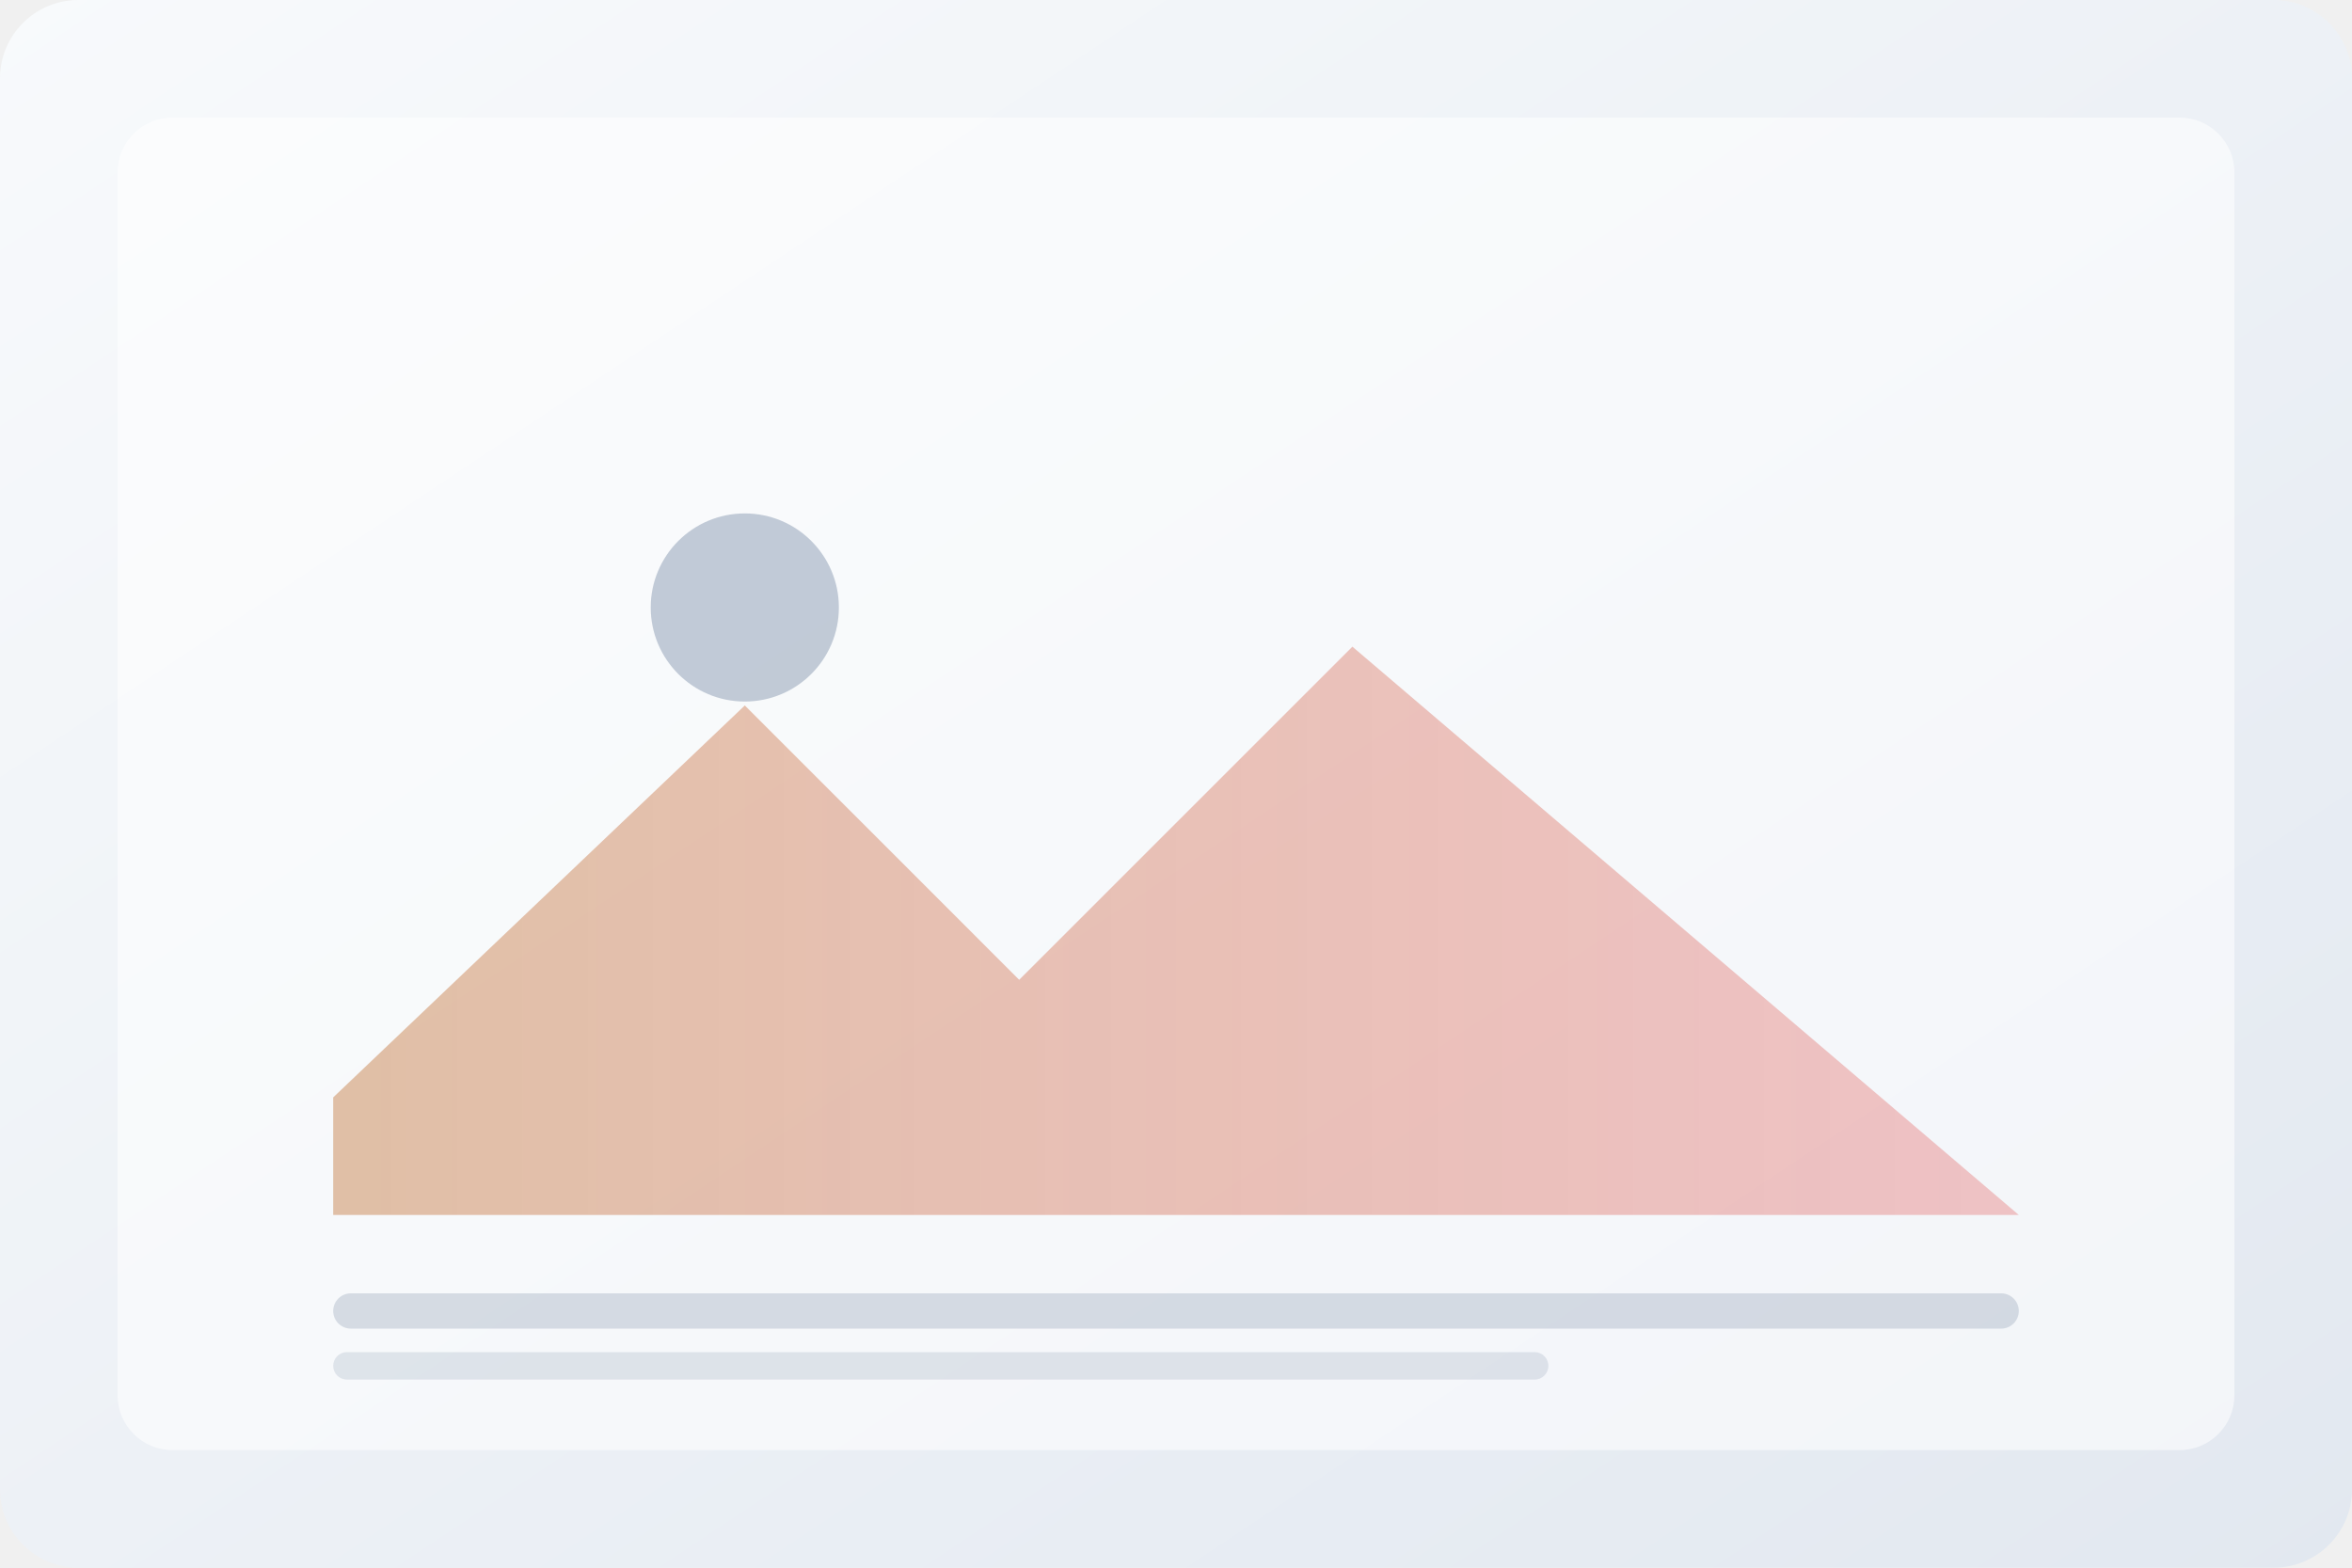
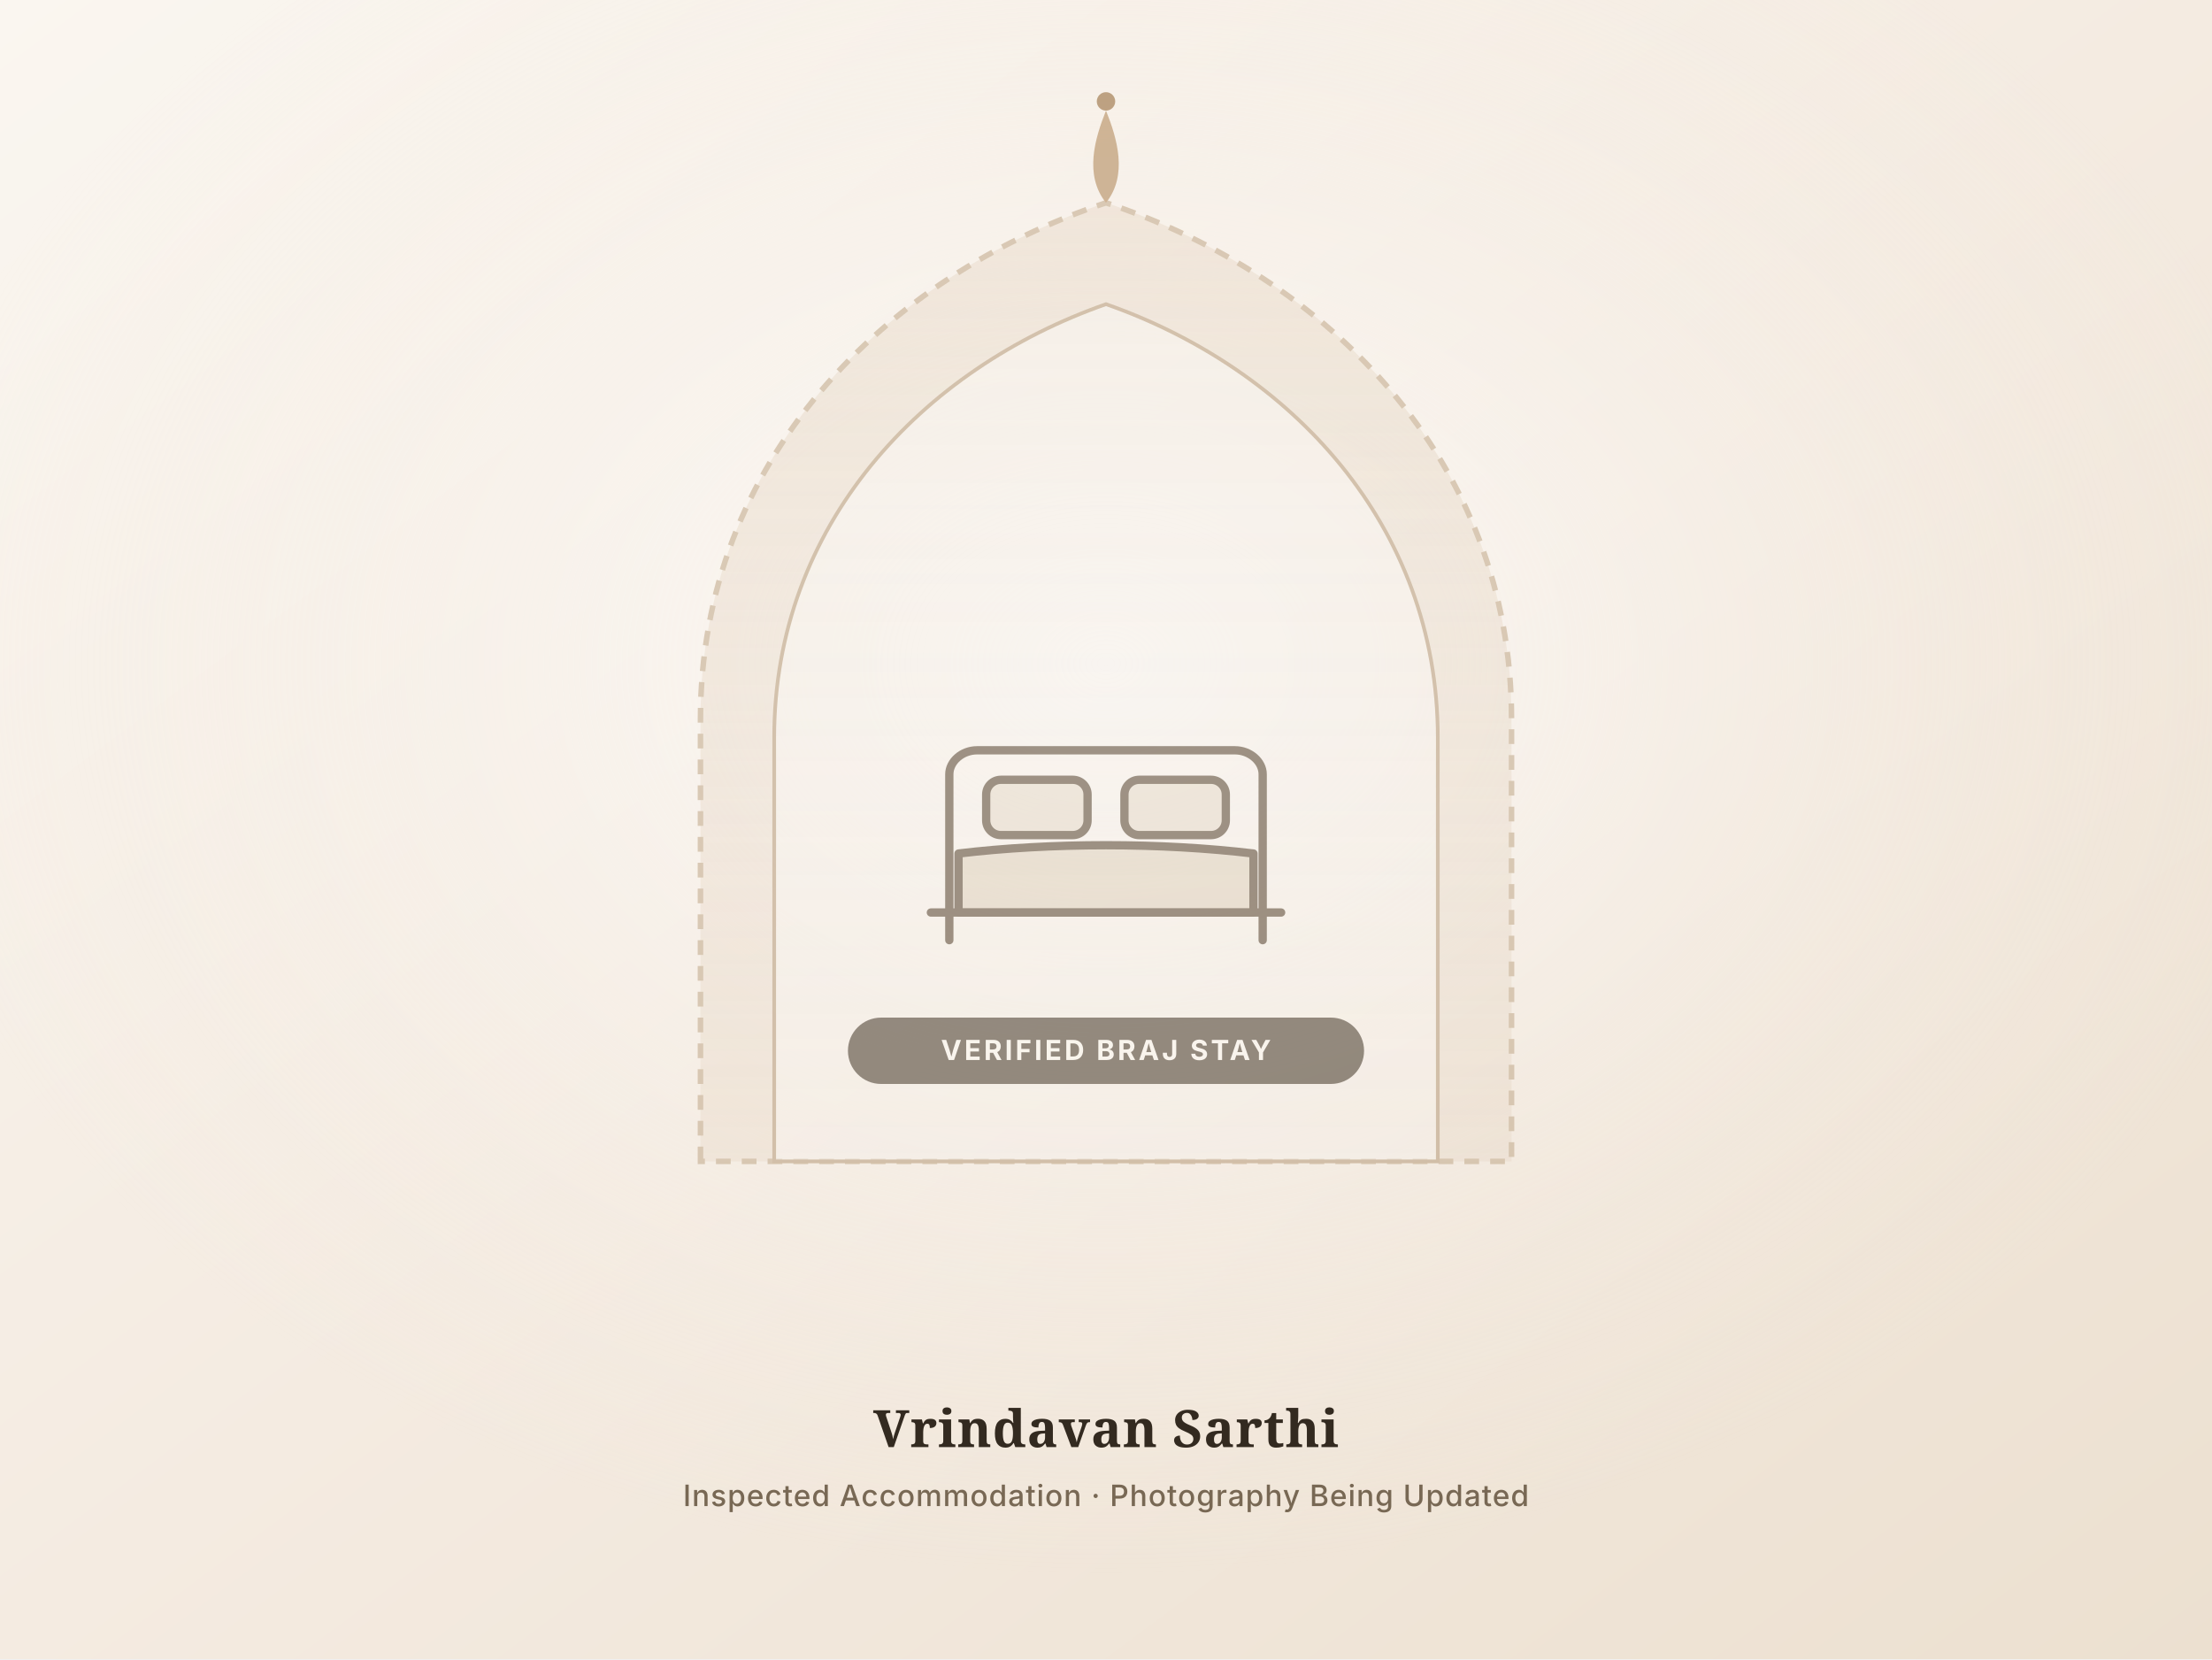
- <svg xmlns="http://www.w3.org/2000/svg" width="1200" height="800" viewBox="0 0 1200 800" role="img" aria-label="Image placeholder">
+ <svg xmlns="http://www.w3.org/2000/svg" width="1200" height="900" viewBox="0 0 1200 900" role="img" aria-label="Verified Accommodation - Vrindavan Sarthi">
  <defs>
-     <linearGradient id="bg" x1="0" y1="0" x2="1" y2="1">
-       <stop offset="0" stop-color="#f8fafc" />
-       <stop offset="1" stop-color="#e2e8f0" />
+     <linearGradient id="bgGrad" x1="0%" y1="0%" x2="100%" y2="100%">
+       <stop offset="0%" stop-color="#faf6f0" />
+       <stop offset="50%" stop-color="#f4ebe1" />
+       <stop offset="100%" stop-color="#ece0d0" />
    </linearGradient>
-     <linearGradient id="accent" x1="0" y1="0" x2="1" y2="0">
-       <stop offset="0" stop-color="#b45309" stop-opacity="0.35" />
-       <stop offset="1" stop-color="#dc2626" stop-opacity="0.25" />
+     <linearGradient id="archGrad" x1="0%" y1="0%" x2="0%" y2="100%">
+       <stop offset="0%" stop-color="#e4d4c0" stop-opacity="0.6" />
+       <stop offset="100%" stop-color="#dac4ac" stop-opacity="0.3" />
    </linearGradient>
+     <radialGradient id="glow" cx="50%" cy="40%" r="55%">
+       <stop offset="0%" stop-color="#ffffff" stop-opacity="0.8" />
+       <stop offset="100%" stop-color="#f4ebe1" stop-opacity="0" />
+     </radialGradient>
  </defs>
-   <rect width="1200" height="800" rx="40" fill="url(#bg)" />
-   <rect x="60" y="60" width="1080" height="680" rx="28" fill="#ffffff" opacity="0.55" />
-   <path d="M170 560 L380 360 L520 500 L690 330 L1030 620 L170 620 Z" fill="url(#accent)" />
-   <circle cx="380" cy="310" r="48" fill="#94a3b8" opacity="0.55" />
-   <rect x="170" y="660" width="860" height="18" rx="9" fill="#94a3b8" opacity="0.35" />
-   <rect x="170" y="690" width="620" height="14" rx="7" fill="#94a3b8" opacity="0.25" />
+   <rect width="1200" height="900" fill="url(#bgGrad)" />
+   <rect width="1200" height="900" fill="url(#glow)" />
+   <g opacity="0.65" transform="translate(600, 390)">
+     <path d="M -220,240 L -220,0 C -220,-140 -120,-240 0,-280 C 120,-240 220,-140 220,0 L 220,240 Z" fill="url(#archGrad)" stroke="#c8b296" stroke-width="3" stroke-dasharray="8 6" />
+     <path d="M -180,240 L -180,10 C -180,-105 -100,-190 0,-225 C 100,-190 180,-105 180,10 L 180,240 Z" fill="#ffffff" fill-opacity="0.45" stroke="#bfa688" stroke-width="2" />
+     <path d="M 0,-280 C -12,-295 -6,-315 0,-330 C 6,-315 12,-295 0,-280 Z" fill="#b89368" />
+     <circle cx="0" cy="-335" r="5" fill="#9e774a" />
+     <g transform="translate(0, 45)" stroke="#6b5b48" stroke-width="4.5" stroke-linecap="round" stroke-linejoin="round" fill="none">
+       <path d="M -85,60 L -85,-15 C -85,-22 -78,-28 -70,-28 L 70,-28 C 78,-28 85,-22 85,-15 L 85,60" />
+       <line x1="-95" y1="60" x2="95" y2="60" />
+       <rect x="-65" y="-12" width="55" height="30" rx="8" fill="#dfd0bd" fill-opacity="0.6" />
+       <rect x="10" y="-12" width="55" height="30" rx="8" fill="#dfd0bd" fill-opacity="0.6" />
+       <path d="M -80,28 C -30,22 30,22 80,28 L 80,60 L -80,60 Z" fill="#cfbd9f" fill-opacity="0.5" />
+       <line x1="-85" y1="60" x2="-85" y2="75" />
+       <line x1="85" y1="60" x2="85" y2="75" />
+     </g>
+     <g transform="translate(0, 180)">
+       <rect x="-140" y="-18" width="280" height="36" rx="18" fill="#4a3e30" fill-opacity="0.88" />
+       <text x="0" y="5" text-anchor="middle" font-family="system-ui, -apple-system, sans-serif" font-size="15" font-weight="700" letter-spacing="1.5" fill="#fbf7f0">
+         VERIFIED BRAJ STAY
+       </text>
+     </g>
+   </g>
+   <g transform="translate(600, 785)">
+     <text x="0" y="0" text-anchor="middle" font-family="Georgia, serif" font-size="28" font-weight="bold" letter-spacing="0.5" fill="#332a20">
+       Vrindavan Sarthi
+     </text>
+     <text x="0" y="32" text-anchor="middle" font-family="system-ui, -apple-system, sans-serif" font-size="16" font-weight="500" fill="#786854" letter-spacing="0.5">
+       Inspected Accommodation · Photography Being Updated
+     </text>
+   </g>
</svg>
